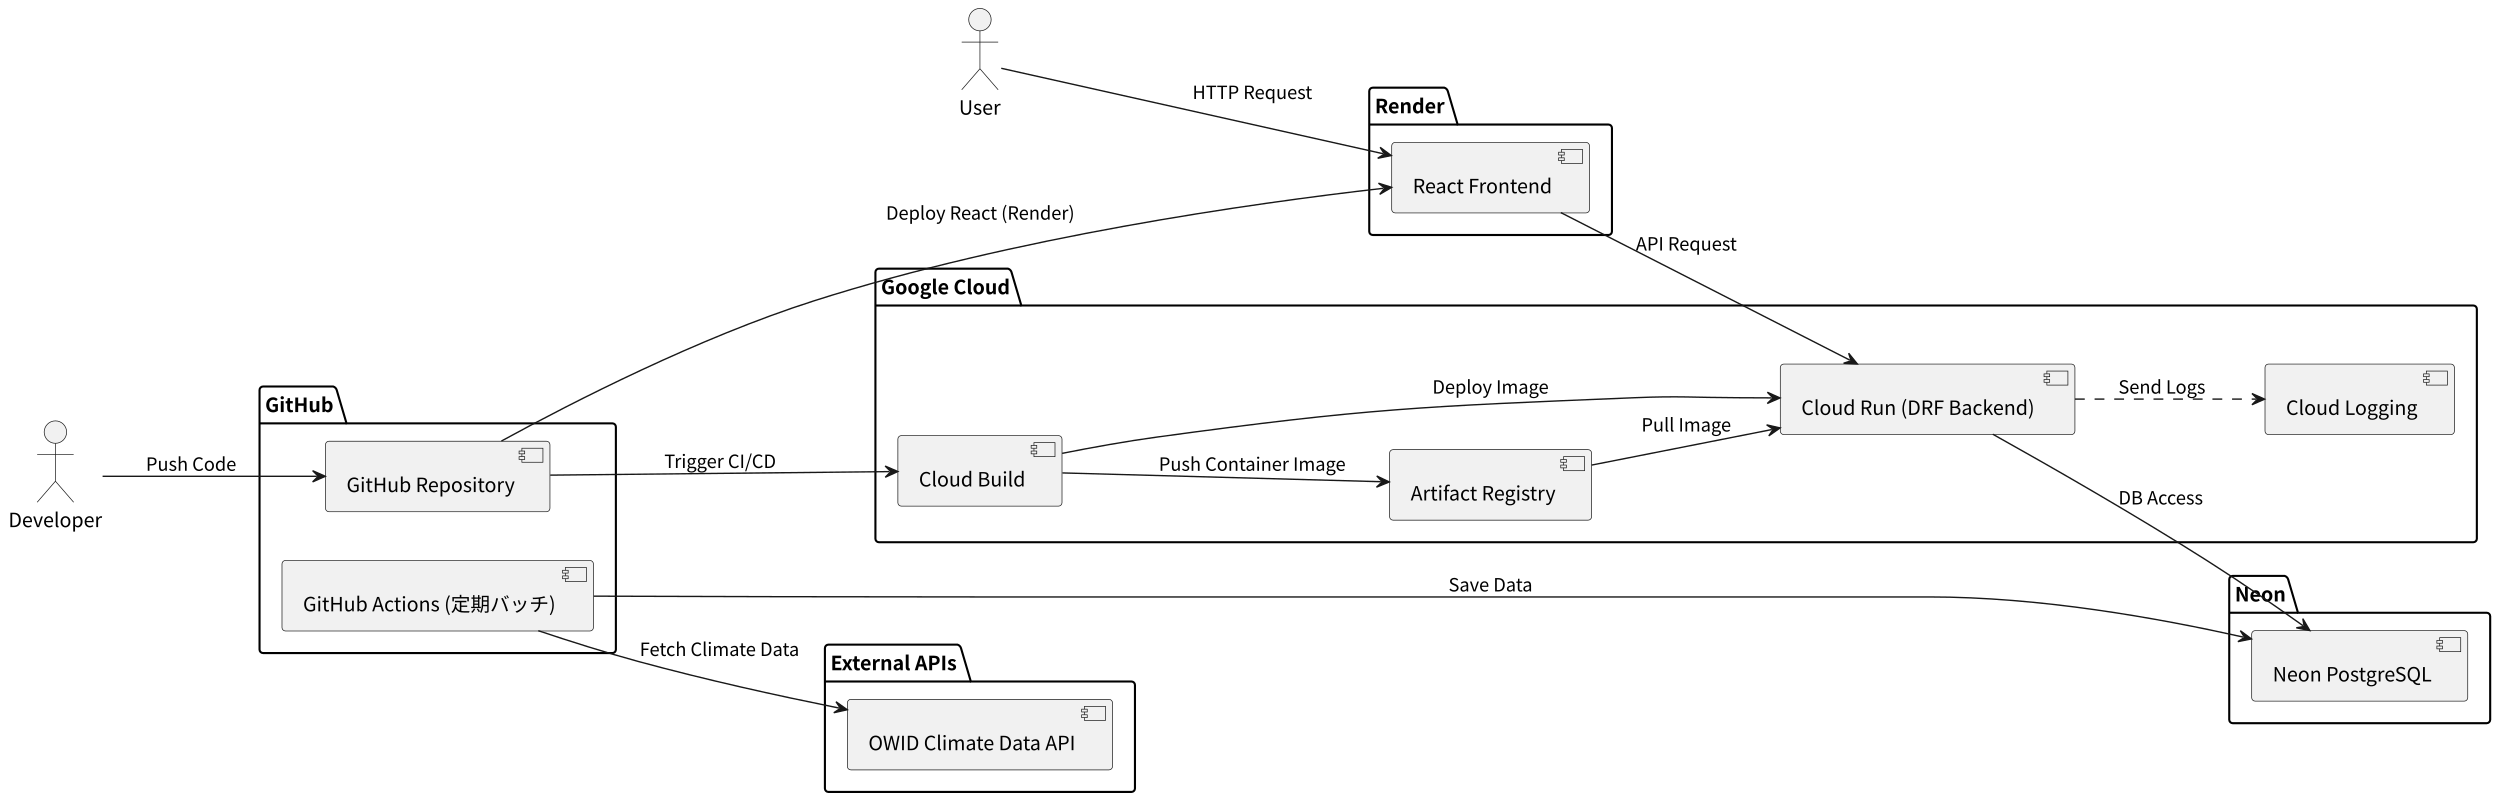
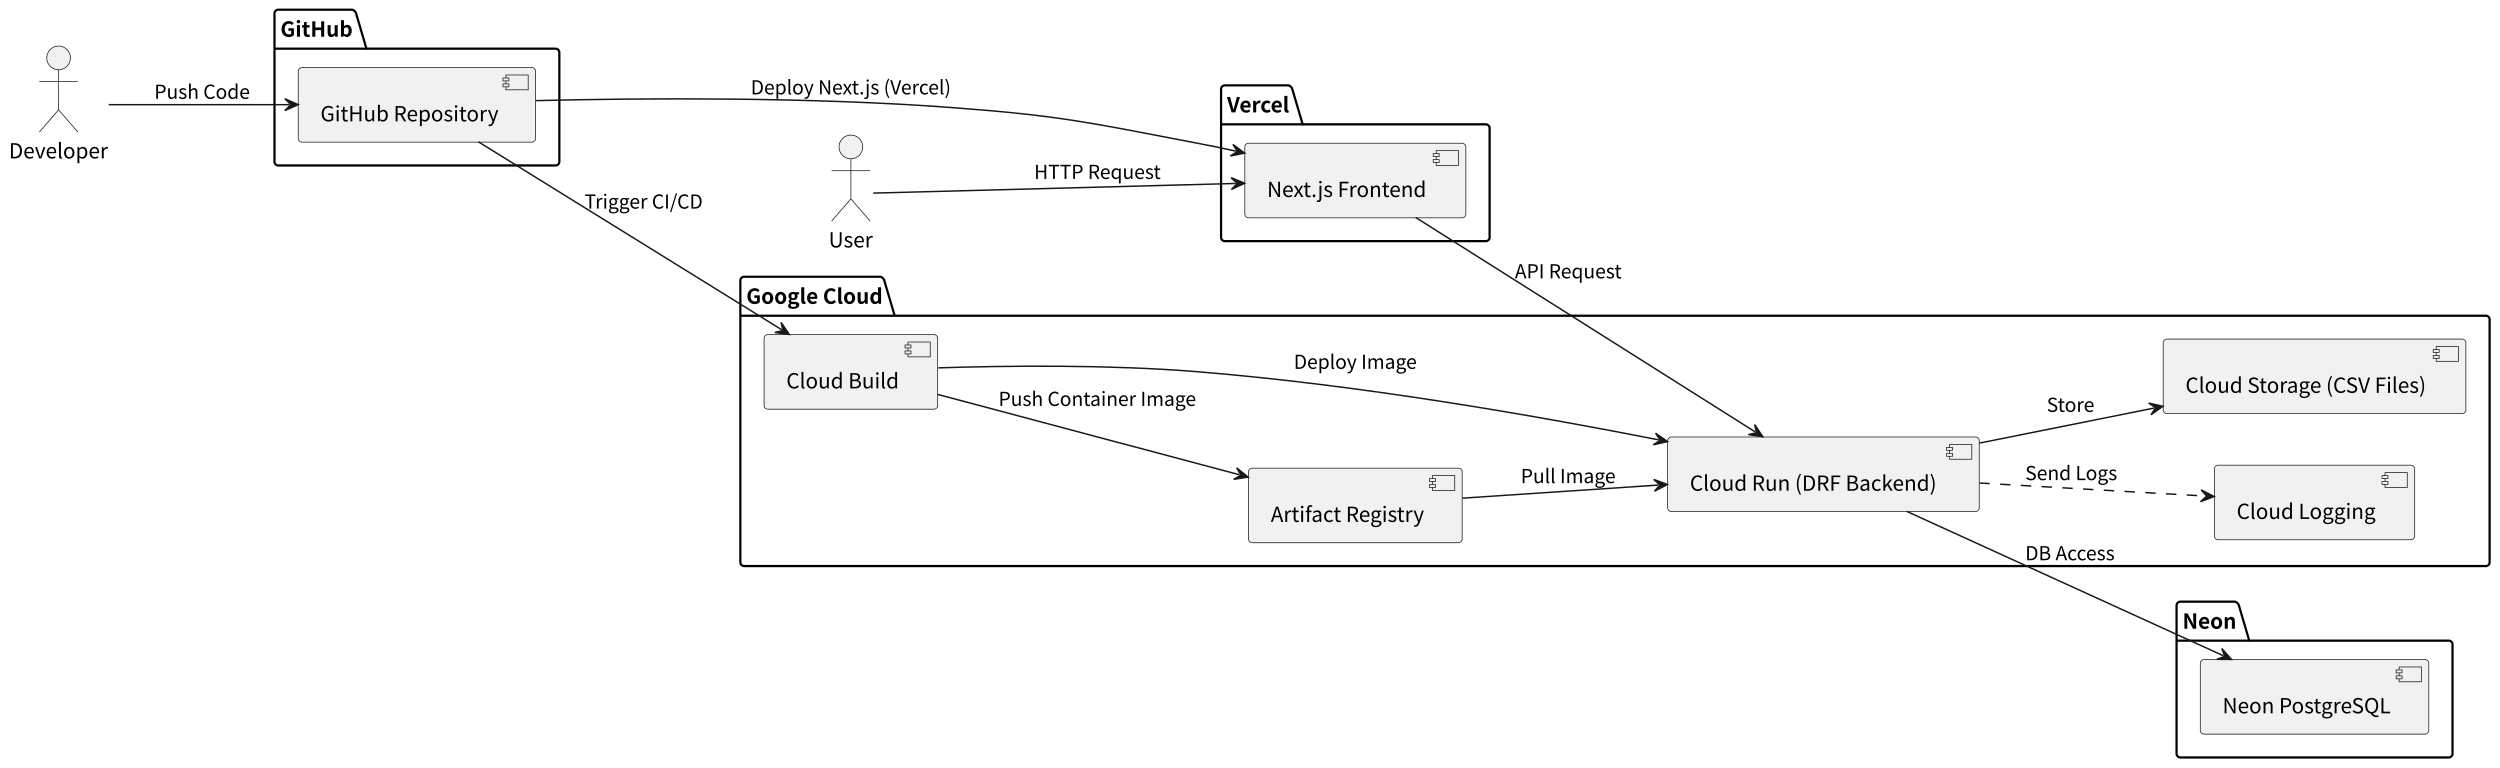
- <svg xmlns="http://www.w3.org/2000/svg" contentStyleType="text/css" height="571px" preserveAspectRatio="none" style="width:1782px;height:571px;background:#FFFFFF;" version="1.1" viewBox="0 0 1782 571" width="1782px" zoomAndPan="magnify">
+ <svg xmlns="http://www.w3.org/2000/svg" contentStyleType="text/css" height="517px" preserveAspectRatio="none" style="width:1685px;height:517px;background:#FFFFFF;" version="1.1" viewBox="0 0 1685 517" width="1685px" zoomAndPan="magnify">
  <defs />
  <g>
-     <g id="cluster_Render">
-       <path d="M978.5,62.5 L1029.5,62.5 A3.75,3.75 0 0 1 1032,65 L1039,88.772 L1146.5,88.772 A2.5,2.5 0 0 1 1149,91.272 L1149,165 A2.5,2.5 0 0 1 1146.5,167.5 L978.5,167.5 A2.5,2.5 0 0 1 976,165 L976,65 A2.5,2.5 0 0 1 978.5,62.5 " fill="none" style="stroke:#000000;stroke-width:1.5;" />
-       <line style="stroke:#000000;stroke-width:1.5;" x1="976" x2="1039" y1="88.772" y2="88.772" />
-       <text fill="#000000" font-family="Noto Sans CJK JP" font-size="14" font-weight="bold" lengthAdjust="spacing" textLength="50" x="980" y="80.74">Render</text>
+     <g id="cluster_Vercel">
+       <path d="M825.5,57.532 L868.5,57.532 A3.75,3.75 0 0 1 871,60.032 L878,83.804 L1001.5,83.804 A2.5,2.5 0 0 1 1004,86.304 L1004,160.032 A2.5,2.5 0 0 1 1001.5,162.532 L825.5,162.532 A2.5,2.5 0 0 1 823,160.032 L823,60.032 A2.5,2.5 0 0 1 825.5,57.532 " fill="none" style="stroke:#000000;stroke-width:1.5;" />
+       <line style="stroke:#000000;stroke-width:1.5;" x1="823" x2="878" y1="83.804" y2="83.804" />
+       <text fill="#000000" font-family="Noto Sans CJK JP" font-size="14" font-weight="bold" lengthAdjust="spacing" textLength="42" x="827" y="75.772">Vercel</text>
    </g>
    <g id="cluster_Google Cloud">
-       <path d="M626.5,191.5 L718.5,191.5 A3.75,3.75 0 0 1 721,194 L728,217.772 L1763,217.772 A2.5,2.5 0 0 1 1765.5,220.272 L1765.5,384 A2.5,2.5 0 0 1 1763,386.5 L626.5,386.5 A2.5,2.5 0 0 1 624,384 L624,194 A2.5,2.5 0 0 1 626.5,191.5 " fill="none" style="stroke:#000000;stroke-width:1.5;" />
-       <line style="stroke:#000000;stroke-width:1.5;" x1="624" x2="728" y1="217.772" y2="217.772" />
-       <text fill="#000000" font-family="Noto Sans CJK JP" font-size="14" font-weight="bold" lengthAdjust="spacing" textLength="91" x="628" y="209.74">Google Cloud</text>
+       <path d="M501.5,186.532 L593.5,186.532 A3.75,3.75 0 0 1 596,189.032 L603,212.804 L1675.5,212.804 A2.5,2.5 0 0 1 1678,215.304 L1678,379.032 A2.5,2.5 0 0 1 1675.5,381.532 L501.5,381.532 A2.5,2.5 0 0 1 499,379.032 L499,189.032 A2.5,2.5 0 0 1 501.5,186.532 " fill="none" style="stroke:#000000;stroke-width:1.5;" />
+       <line style="stroke:#000000;stroke-width:1.5;" x1="499" x2="603" y1="212.804" y2="212.804" />
+       <text fill="#000000" font-family="Noto Sans CJK JP" font-size="14" font-weight="bold" lengthAdjust="spacing" textLength="91" x="503" y="204.772">Google Cloud</text>
    </g>
    <g id="cluster_Neon">
-       <path d="M1591.5,410.5 L1628.5,410.5 A3.75,3.75 0 0 1 1631,413 L1638,436.772 L1772.5,436.772 A2.5,2.5 0 0 1 1775,439.272 L1775,513 A2.5,2.5 0 0 1 1772.5,515.5 L1591.5,515.5 A2.5,2.5 0 0 1 1589,513 L1589,413 A2.5,2.5 0 0 1 1591.5,410.5 " fill="none" style="stroke:#000000;stroke-width:1.5;" />
-       <line style="stroke:#000000;stroke-width:1.5;" x1="1589" x2="1638" y1="436.772" y2="436.772" />
-       <text fill="#000000" font-family="Noto Sans CJK JP" font-size="14" font-weight="bold" lengthAdjust="spacing" textLength="36" x="1593" y="428.74">Neon</text>
-     </g>
-     <g id="cluster_External APIs">
-       <path d="M590.5,459.5 L682.5,459.5 A3.75,3.75 0 0 1 685,462 L692,485.772 L806.5,485.772 A2.5,2.5 0 0 1 809,488.272 L809,562 A2.5,2.5 0 0 1 806.5,564.5 L590.5,564.5 A2.5,2.5 0 0 1 588,562 L588,462 A2.5,2.5 0 0 1 590.5,459.5 " fill="none" style="stroke:#000000;stroke-width:1.5;" />
-       <line style="stroke:#000000;stroke-width:1.5;" x1="588" x2="692" y1="485.772" y2="485.772" />
-       <text fill="#000000" font-family="Noto Sans CJK JP" font-size="14" font-weight="bold" lengthAdjust="spacing" textLength="91" x="592" y="477.74">External APIs</text>
+       <path d="M1469.5,405.532 L1506.5,405.532 A3.75,3.75 0 0 1 1509,408.032 L1516,431.804 L1650.5,431.804 A2.5,2.5 0 0 1 1653,434.304 L1653,508.032 A2.5,2.5 0 0 1 1650.5,510.532 L1469.5,510.532 A2.5,2.5 0 0 1 1467,508.032 L1467,408.032 A2.5,2.5 0 0 1 1469.5,405.532 " fill="none" style="stroke:#000000;stroke-width:1.5;" />
+       <line style="stroke:#000000;stroke-width:1.5;" x1="1467" x2="1516" y1="431.804" y2="431.804" />
+       <text fill="#000000" font-family="Noto Sans CJK JP" font-size="14" font-weight="bold" lengthAdjust="spacing" textLength="36" x="1471" y="423.772">Neon</text>
    </g>
    <g id="cluster_GitHub">
-       <path d="M187.5,275.5 L237.5,275.5 A3.75,3.75 0 0 1 240,278 L247,301.772 L436.5,301.772 A2.5,2.5 0 0 1 439,304.272 L439,463 A2.5,2.5 0 0 1 436.5,465.5 L187.5,465.5 A2.5,2.5 0 0 1 185,463 L185,278 A2.5,2.5 0 0 1 187.5,275.5 " fill="none" style="stroke:#000000;stroke-width:1.5;" />
-       <line style="stroke:#000000;stroke-width:1.5;" x1="185" x2="247" y1="301.772" y2="301.772" />
-       <text fill="#000000" font-family="Noto Sans CJK JP" font-size="14" font-weight="bold" lengthAdjust="spacing" textLength="49" x="189" y="293.74">GitHub</text>
+       <path d="M187.5,6.532 L237.5,6.532 A3.75,3.75 0 0 1 240,9.032 L247,32.804 L374.5,32.804 A2.5,2.5 0 0 1 377,35.304 L377,109.032 A2.5,2.5 0 0 1 374.5,111.532 L187.5,111.532 A2.5,2.5 0 0 1 185,109.032 L185,9.032 A2.5,2.5 0 0 1 187.5,6.532 " fill="none" style="stroke:#000000;stroke-width:1.5;" />
+       <line style="stroke:#000000;stroke-width:1.5;" x1="185" x2="247" y1="32.804" y2="32.804" />
+       <text fill="#000000" font-family="Noto Sans CJK JP" font-size="14" font-weight="bold" lengthAdjust="spacing" textLength="49" x="189" y="24.772">GitHub</text>
    </g>
    <g id="elem_Frontend">
-       <rect fill="#F1F1F1" height="50.272" rx="2.5" ry="2.5" style="stroke:#181818;stroke-width:0.5;" width="141" x="992" y="101.5" />
-       <rect fill="#F1F1F1" height="10" style="stroke:#181818;stroke-width:0.5;" width="15" x="1113" y="106.5" />
-       <rect fill="#F1F1F1" height="2" style="stroke:#181818;stroke-width:0.5;" width="4" x="1111" y="108.5" />
-       <rect fill="#F1F1F1" height="2" style="stroke:#181818;stroke-width:0.5;" width="4" x="1111" y="112.5" />
-       <text fill="#000000" font-family="Noto Sans CJK JP" font-size="14" lengthAdjust="spacing" textLength="101" x="1007" y="137.74">React Frontend</text>
+       <rect fill="#F1F1F1" height="50.272" rx="2.5" ry="2.5" style="stroke:#181818;stroke-width:0.5;" width="149" x="839" y="96.532" />
+       <rect fill="#F1F1F1" height="10" style="stroke:#181818;stroke-width:0.5;" width="15" x="968" y="101.532" />
+       <rect fill="#F1F1F1" height="2" style="stroke:#181818;stroke-width:0.5;" width="4" x="966" y="103.532" />
+       <rect fill="#F1F1F1" height="2" style="stroke:#181818;stroke-width:0.5;" width="4" x="966" y="107.532" />
+       <text fill="#000000" font-family="Noto Sans CJK JP" font-size="14" lengthAdjust="spacing" textLength="109" x="854" y="132.772">Next.js Frontend</text>
    </g>
    <g id="elem_CloudBuild">
-       <rect fill="#F1F1F1" height="50.272" rx="2.5" ry="2.5" style="stroke:#181818;stroke-width:0.5;" width="117" x="640" y="310.5" />
-       <rect fill="#F1F1F1" height="10" style="stroke:#181818;stroke-width:0.5;" width="15" x="737" y="315.5" />
-       <rect fill="#F1F1F1" height="2" style="stroke:#181818;stroke-width:0.5;" width="4" x="735" y="317.5" />
-       <rect fill="#F1F1F1" height="2" style="stroke:#181818;stroke-width:0.5;" width="4" x="735" y="321.5" />
-       <text fill="#000000" font-family="Noto Sans CJK JP" font-size="14" lengthAdjust="spacing" textLength="77" x="655" y="346.74">Cloud Build</text>
+       <rect fill="#F1F1F1" height="50.272" rx="2.5" ry="2.5" style="stroke:#181818;stroke-width:0.5;" width="117" x="515" y="225.532" />
+       <rect fill="#F1F1F1" height="10" style="stroke:#181818;stroke-width:0.5;" width="15" x="612" y="230.532" />
+       <rect fill="#F1F1F1" height="2" style="stroke:#181818;stroke-width:0.5;" width="4" x="610" y="232.532" />
+       <rect fill="#F1F1F1" height="2" style="stroke:#181818;stroke-width:0.5;" width="4" x="610" y="236.532" />
+       <text fill="#000000" font-family="Noto Sans CJK JP" font-size="14" lengthAdjust="spacing" textLength="77" x="530" y="261.772">Cloud Build</text>
    </g>
    <g id="elem_ArtifactRegistry">
-       <rect fill="#F1F1F1" height="50.272" rx="2.5" ry="2.5" style="stroke:#181818;stroke-width:0.5;" width="144" x="990.5" y="320.5" />
-       <rect fill="#F1F1F1" height="10" style="stroke:#181818;stroke-width:0.5;" width="15" x="1114.5" y="325.5" />
-       <rect fill="#F1F1F1" height="2" style="stroke:#181818;stroke-width:0.5;" width="4" x="1112.5" y="327.5" />
-       <rect fill="#F1F1F1" height="2" style="stroke:#181818;stroke-width:0.5;" width="4" x="1112.5" y="331.5" />
-       <text fill="#000000" font-family="Noto Sans CJK JP" font-size="14" lengthAdjust="spacing" textLength="104" x="1005.5" y="356.74">Artifact Registry</text>
+       <rect fill="#F1F1F1" height="50.272" rx="2.5" ry="2.5" style="stroke:#181818;stroke-width:0.5;" width="144" x="841.5" y="315.532" />
+       <rect fill="#F1F1F1" height="10" style="stroke:#181818;stroke-width:0.5;" width="15" x="965.5" y="320.532" />
+       <rect fill="#F1F1F1" height="2" style="stroke:#181818;stroke-width:0.5;" width="4" x="963.5" y="322.532" />
+       <rect fill="#F1F1F1" height="2" style="stroke:#181818;stroke-width:0.5;" width="4" x="963.5" y="326.532" />
+       <text fill="#000000" font-family="Noto Sans CJK JP" font-size="14" lengthAdjust="spacing" textLength="104" x="856.5" y="351.772">Artifact Registry</text>
    </g>
    <g id="elem_CloudRun">
-       <rect fill="#F1F1F1" height="50.272" rx="2.5" ry="2.5" style="stroke:#181818;stroke-width:0.5;" width="210" x="1269" y="259.5" />
-       <rect fill="#F1F1F1" height="10" style="stroke:#181818;stroke-width:0.5;" width="15" x="1459" y="264.5" />
-       <rect fill="#F1F1F1" height="2" style="stroke:#181818;stroke-width:0.5;" width="4" x="1457" y="266.5" />
-       <rect fill="#F1F1F1" height="2" style="stroke:#181818;stroke-width:0.5;" width="4" x="1457" y="270.5" />
-       <text fill="#000000" font-family="Noto Sans CJK JP" font-size="14" lengthAdjust="spacing" textLength="170" x="1284" y="295.74">Cloud Run (DRF Backend)</text>
+       <rect fill="#F1F1F1" height="50.272" rx="2.5" ry="2.5" style="stroke:#181818;stroke-width:0.5;" width="210" x="1124" y="294.532" />
+       <rect fill="#F1F1F1" height="10" style="stroke:#181818;stroke-width:0.5;" width="15" x="1314" y="299.532" />
+       <rect fill="#F1F1F1" height="2" style="stroke:#181818;stroke-width:0.5;" width="4" x="1312" y="301.532" />
+       <rect fill="#F1F1F1" height="2" style="stroke:#181818;stroke-width:0.5;" width="4" x="1312" y="305.532" />
+       <text fill="#000000" font-family="Noto Sans CJK JP" font-size="14" lengthAdjust="spacing" textLength="170" x="1139" y="330.772">Cloud Run (DRF Backend)</text>
    </g>
    <g id="elem_Logging">
-       <rect fill="#F1F1F1" height="50.272" rx="2.5" ry="2.5" style="stroke:#181818;stroke-width:0.5;" width="135" x="1614.5" y="259.5" />
-       <rect fill="#F1F1F1" height="10" style="stroke:#181818;stroke-width:0.5;" width="15" x="1729.5" y="264.5" />
-       <rect fill="#F1F1F1" height="2" style="stroke:#181818;stroke-width:0.5;" width="4" x="1727.5" y="266.5" />
-       <rect fill="#F1F1F1" height="2" style="stroke:#181818;stroke-width:0.5;" width="4" x="1727.5" y="270.5" />
-       <text fill="#000000" font-family="Noto Sans CJK JP" font-size="14" lengthAdjust="spacing" textLength="95" x="1629.5" y="295.74">Cloud Logging</text>
+       <rect fill="#F1F1F1" height="50.272" rx="2.5" ry="2.5" style="stroke:#181818;stroke-width:0.5;" width="135" x="1492.5" y="313.532" />
+       <rect fill="#F1F1F1" height="10" style="stroke:#181818;stroke-width:0.5;" width="15" x="1607.5" y="318.532" />
+       <rect fill="#F1F1F1" height="2" style="stroke:#181818;stroke-width:0.5;" width="4" x="1605.5" y="320.532" />
+       <rect fill="#F1F1F1" height="2" style="stroke:#181818;stroke-width:0.5;" width="4" x="1605.5" y="324.532" />
+       <text fill="#000000" font-family="Noto Sans CJK JP" font-size="14" lengthAdjust="spacing" textLength="95" x="1507.5" y="349.772">Cloud Logging</text>
+     </g>
+     <g id="elem_CloudStorage">
+       <rect fill="#F1F1F1" height="50.272" rx="2.5" ry="2.5" style="stroke:#181818;stroke-width:0.5;" width="204" x="1458" y="228.532" />
+       <rect fill="#F1F1F1" height="10" style="stroke:#181818;stroke-width:0.5;" width="15" x="1642" y="233.532" />
+       <rect fill="#F1F1F1" height="2" style="stroke:#181818;stroke-width:0.5;" width="4" x="1640" y="235.532" />
+       <rect fill="#F1F1F1" height="2" style="stroke:#181818;stroke-width:0.5;" width="4" x="1640" y="239.532" />
+       <text fill="#000000" font-family="Noto Sans CJK JP" font-size="14" lengthAdjust="spacing" textLength="164" x="1473" y="264.772">Cloud Storage (CSV Files)</text>
    </g>
    <g id="elem_NeonPostgreSQL">
-       <rect fill="#F1F1F1" height="50.272" rx="2.5" ry="2.5" style="stroke:#181818;stroke-width:0.5;" width="154" x="1605" y="449.5" />
-       <rect fill="#F1F1F1" height="10" style="stroke:#181818;stroke-width:0.5;" width="15" x="1739" y="454.5" />
-       <rect fill="#F1F1F1" height="2" style="stroke:#181818;stroke-width:0.5;" width="4" x="1737" y="456.5" />
-       <rect fill="#F1F1F1" height="2" style="stroke:#181818;stroke-width:0.5;" width="4" x="1737" y="460.5" />
-       <text fill="#000000" font-family="Noto Sans CJK JP" font-size="14" lengthAdjust="spacing" textLength="114" x="1620" y="485.74">Neon PostgreSQL</text>
-     </g>
-     <g id="elem_OWIDAPI">
-       <rect fill="#F1F1F1" height="50.272" rx="2.5" ry="2.5" style="stroke:#181818;stroke-width:0.5;" width="189" x="604" y="498.5" />
-       <rect fill="#F1F1F1" height="10" style="stroke:#181818;stroke-width:0.5;" width="15" x="773" y="503.5" />
-       <rect fill="#F1F1F1" height="2" style="stroke:#181818;stroke-width:0.5;" width="4" x="771" y="505.5" />
-       <rect fill="#F1F1F1" height="2" style="stroke:#181818;stroke-width:0.5;" width="4" x="771" y="509.5" />
-       <text fill="#000000" font-family="Noto Sans CJK JP" font-size="14" lengthAdjust="spacing" textLength="149" x="619" y="534.74">OWID Climate Data API</text>
+       <rect fill="#F1F1F1" height="50.272" rx="2.5" ry="2.5" style="stroke:#181818;stroke-width:0.5;" width="154" x="1483" y="444.532" />
+       <rect fill="#F1F1F1" height="10" style="stroke:#181818;stroke-width:0.5;" width="15" x="1617" y="449.532" />
+       <rect fill="#F1F1F1" height="2" style="stroke:#181818;stroke-width:0.5;" width="4" x="1615" y="451.532" />
+       <rect fill="#F1F1F1" height="2" style="stroke:#181818;stroke-width:0.5;" width="4" x="1615" y="455.532" />
+       <text fill="#000000" font-family="Noto Sans CJK JP" font-size="14" lengthAdjust="spacing" textLength="114" x="1498" y="480.772">Neon PostgreSQL</text>
    </g>
    <g id="elem_GitHubRepo">
-       <rect fill="#F1F1F1" height="50.272" rx="2.5" ry="2.5" style="stroke:#181818;stroke-width:0.5;" width="160" x="232" y="314.5" />
-       <rect fill="#F1F1F1" height="10" style="stroke:#181818;stroke-width:0.5;" width="15" x="372" y="319.5" />
-       <rect fill="#F1F1F1" height="2" style="stroke:#181818;stroke-width:0.5;" width="4" x="370" y="321.5" />
-       <rect fill="#F1F1F1" height="2" style="stroke:#181818;stroke-width:0.5;" width="4" x="370" y="325.5" />
-       <text fill="#000000" font-family="Noto Sans CJK JP" font-size="14" lengthAdjust="spacing" textLength="120" x="247" y="350.74">GitHub Repository</text>
-     </g>
-     <g id="elem_GitHubActions">
-       <rect fill="#F1F1F1" height="50.272" rx="2.5" ry="2.5" style="stroke:#181818;stroke-width:0.5;" width="222" x="201" y="399.5" />
-       <rect fill="#F1F1F1" height="10" style="stroke:#181818;stroke-width:0.5;" width="15" x="403" y="404.5" />
-       <rect fill="#F1F1F1" height="2" style="stroke:#181818;stroke-width:0.5;" width="4" x="401" y="406.5" />
-       <rect fill="#F1F1F1" height="2" style="stroke:#181818;stroke-width:0.5;" width="4" x="401" y="410.5" />
-       <text fill="#000000" font-family="Noto Sans CJK JP" font-size="14" lengthAdjust="spacing" textLength="182" x="216" y="435.74">GitHub Actions (定期バッチ)</text>
+       <rect fill="#F1F1F1" height="50.272" rx="2.5" ry="2.5" style="stroke:#181818;stroke-width:0.5;" width="160" x="201" y="45.532" />
+       <rect fill="#F1F1F1" height="10" style="stroke:#181818;stroke-width:0.5;" width="15" x="341" y="50.532" />
+       <rect fill="#F1F1F1" height="2" style="stroke:#181818;stroke-width:0.5;" width="4" x="339" y="52.532" />
+       <rect fill="#F1F1F1" height="2" style="stroke:#181818;stroke-width:0.5;" width="4" x="339" y="56.532" />
+       <text fill="#000000" font-family="Noto Sans CJK JP" font-size="14" lengthAdjust="spacing" textLength="120" x="216" y="81.772">GitHub Repository</text>
    </g>
    <g id="elem_User">
-       <ellipse cx="698.5" cy="14" fill="#F1F1F1" rx="8" ry="8" style="stroke:#181818;stroke-width:0.5;" />
-       <path d="M698.5,22 L698.5,49 M685.5,30 L711.5,30 M698.5,49 L685.5,64 M698.5,49 L711.5,64 " fill="none" style="stroke:#181818;stroke-width:0.5;" />
-       <text fill="#000000" font-family="Noto Sans CJK JP" font-size="14" lengthAdjust="spacing" textLength="30" x="683.5" y="81.74">User</text>
+       <ellipse cx="573.5" cy="99.032" fill="#F1F1F1" rx="8" ry="8" style="stroke:#181818;stroke-width:0.5;" />
+       <path d="M573.5,107.032 L573.5,134.032 M560.5,115.032 L586.5,115.032 M573.5,134.032 L560.5,149.032 M573.5,134.032 L586.5,149.032 " fill="none" style="stroke:#181818;stroke-width:0.5;" />
+       <text fill="#000000" font-family="Noto Sans CJK JP" font-size="14" lengthAdjust="spacing" textLength="30" x="558.5" y="166.772">User</text>
    </g>
    <g id="elem_Developer">
-       <ellipse cx="39.5" cy="308" fill="#F1F1F1" rx="8" ry="8" style="stroke:#181818;stroke-width:0.5;" />
-       <path d="M39.5,316 L39.5,343 M26.5,324 L52.5,324 M39.5,343 L26.5,358 M39.5,343 L52.5,358 " fill="none" style="stroke:#181818;stroke-width:0.5;" />
-       <text fill="#000000" font-family="Noto Sans CJK JP" font-size="14" lengthAdjust="spacing" textLength="67" x="6" y="375.74">Developer</text>
+       <ellipse cx="39.5" cy="39.032" fill="#F1F1F1" rx="8" ry="8" style="stroke:#181818;stroke-width:0.5;" />
+       <path d="M39.5,47.032 L39.5,74.032 M26.5,55.032 L52.5,55.032 M39.5,74.032 L26.5,89.032 M39.5,74.032 L52.5,89.032 " fill="none" style="stroke:#181818;stroke-width:0.5;" />
+       <text fill="#000000" font-family="Noto Sans CJK JP" font-size="14" lengthAdjust="spacing" textLength="67" x="6" y="106.772">Developer</text>
    </g>
    <g id="link_Developer_GitHubRepo">
-       <path d="M73.13,339.5 C112.19,339.5 172.96,339.5 225.84,339.5 " fill="none" id="Developer-to-GitHubRepo" style="stroke:#181818;stroke-width:1.0;" />
-       <polygon fill="#181818" points="231.84,339.5,222.84,335.5,226.84,339.5,222.84,343.5,231.84,339.5" style="stroke:#181818;stroke-width:1.0;" />
-       <text fill="#000000" font-family="Noto Sans CJK JP" font-size="13" lengthAdjust="spacing" textLength="64" x="104" y="335.58">Push Code</text>
+       <path d="M73.3,70.532 C106.03,70.532 151.57,70.532 194.99,70.532 " fill="none" id="Developer-to-GitHubRepo" style="stroke:#181818;stroke-width:1.0;" />
+       <polygon fill="#181818" points="200.99,70.532,191.99,66.532,195.99,70.532,191.99,74.532,200.99,70.532" style="stroke:#181818;stroke-width:1.0;" />
+       <text fill="#000000" font-family="Noto Sans CJK JP" font-size="13" lengthAdjust="spacing" textLength="64" x="104" y="66.612">Push Code</text>
    </g>
    <g id="link_GitHubRepo_CloudBuild">
-       <path d="M392.2,338.68 C465.96,337.91 568.14,336.842 633.97,336.162 " fill="none" id="GitHubRepo-to-CloudBuild" style="stroke:#181818;stroke-width:1.0;" />
-       <polygon fill="#181818" points="639.97,336.1,630.929,332.193,634.97,336.152,631.012,340.193,639.97,336.1" style="stroke:#181818;stroke-width:1.0;" />
-       <text fill="#000000" font-family="Noto Sans CJK JP" font-size="13" lengthAdjust="spacing" textLength="80" x="473.5" y="333.58">Trigger CI/CD</text>
+       <path d="M322.39,95.562 C377.74,129.852 471.47,187.932 526.88,222.262 " fill="none" id="GitHubRepo-to-CloudBuild" style="stroke:#181818;stroke-width:1.0;" />
+       <polygon fill="#181818" points="531.98,225.422,526.436,217.282,527.73,222.789,522.223,224.082,531.98,225.422" style="stroke:#181818;stroke-width:1.0;" />
+       <text fill="#000000" font-family="Noto Sans CJK JP" font-size="13" lengthAdjust="spacing" textLength="80" x="394" y="140.612">Trigger CI/CD</text>
    </g>
    <g id="link_CloudBuild_ArtifactRegistry">
-       <path d="M757.26,337.1 C820.54,338.84 916.092,341.485 984.262,343.365 " fill="none" id="CloudBuild-to-ArtifactRegistry" style="stroke:#181818;stroke-width:1.0;" />
-       <polygon fill="#181818" points="990.26,343.53,981.374,339.283,985.262,343.392,981.153,347.28,990.26,343.53" style="stroke:#181818;stroke-width:1.0;" />
-       <text fill="#000000" font-family="Noto Sans CJK JP" font-size="13" lengthAdjust="spacing" textLength="133" x="826" y="335.58">Push Container Image</text>
+       <path d="M632.22,265.902 C690.01,281.292 773.252,303.459 835.422,320.009 " fill="none" id="CloudBuild-to-ArtifactRegistry" style="stroke:#181818;stroke-width:1.0;" />
+       <polygon fill="#181818" points="841.22,321.552,833.552,315.371,836.388,320.266,831.494,323.102,841.22,321.552" style="stroke:#181818;stroke-width:1.0;" />
+       <text fill="#000000" font-family="Noto Sans CJK JP" font-size="13" lengthAdjust="spacing" textLength="133" x="673" y="273.612">Push Container Image</text>
    </g>
    <g id="link_CloudBuild_CloudRun">
-       <path d="M757.08,323.15 C778.34,318.95 802.69,314.54 825,311.5 C975.23,291.01 1013.51,289.73 1165,283.5 C1197.86,282.15 1206.11,283.38 1239,283.5 C1248.65,283.54 1252.7,283.554 1262.76,283.614 " fill="none" id="CloudBuild-to-CloudRun" style="stroke:#181818;stroke-width:1.0;" />
-       <polygon fill="#181818" points="1268.76,283.65,1259.784,279.596,1263.76,283.62,1259.736,287.596,1268.76,283.65" style="stroke:#181818;stroke-width:1.0;" />
-       <text fill="#000000" font-family="Noto Sans CJK JP" font-size="13" lengthAdjust="spacing" textLength="83" x="1021" y="280.58">Deploy Image</text>
+       <path d="M632.41,247.932 C679.51,246.442 747.66,245.702 807,250.532 C915.89,259.392 1033.173,279.795 1118.023,296.475 " fill="none" id="CloudBuild-to-CloudRun" style="stroke:#181818;stroke-width:1.0;" />
+       <polygon fill="#181818" points="1123.91,297.632,1115.851,291.971,1119.004,296.668,1114.307,299.821,1123.91,297.632" style="stroke:#181818;stroke-width:1.0;" />
+       <text fill="#000000" font-family="Noto Sans CJK JP" font-size="13" lengthAdjust="spacing" textLength="83" x="872" y="248.612">Deploy Image</text>
    </g>
    <g id="link_ArtifactRegistry_CloudRun">
-       <path d="M1134.51,331.51 C1174.3,323.66 1218.793,314.89 1262.973,306.18 " fill="none" id="ArtifactRegistry-to-CloudRun" style="stroke:#181818;stroke-width:1.0;" />
-       <polygon fill="#181818" points="1268.86,305.02,1259.256,302.836,1263.954,305.987,1260.804,310.685,1268.86,305.02" style="stroke:#181818;stroke-width:1.0;" />
-       <text fill="#000000" font-family="Noto Sans CJK JP" font-size="13" lengthAdjust="spacing" textLength="64" x="1170" y="307.58">Pull Image</text>
+       <path d="M985.64,335.762 C1026.47,333.032 1072.483,329.953 1117.843,326.913 " fill="none" id="ArtifactRegistry-to-CloudRun" style="stroke:#181818;stroke-width:1.0;" />
+       <polygon fill="#181818" points="1123.83,326.512,1114.583,323.123,1118.841,326.846,1115.118,331.105,1123.83,326.512" style="stroke:#181818;stroke-width:1.0;" />
+       <text fill="#000000" font-family="Noto Sans CJK JP" font-size="13" lengthAdjust="spacing" textLength="64" x="1025" y="325.612">Pull Image</text>
    </g>
    <g id="link_GitHubRepo_Frontend">
-       <path d="M357.39,314.37 C409.23,286.06 498.34,240.6 580,214.5 C722.67,168.91 891.159,145.062 986.009,134.212 " fill="none" id="GitHubRepo-to-Frontend" style="stroke:#181818;stroke-width:1.0;" />
-       <polygon fill="#181818" points="991.97,133.53,982.574,130.579,987.002,134.098,983.483,138.527,991.97,133.53" style="stroke:#181818;stroke-width:1.0;" />
-       <text fill="#000000" font-family="Noto Sans CJK JP" font-size="13" lengthAdjust="spacing" textLength="134" x="631.5" y="156.58">Deploy React (Render)</text>
-     </g>
-     <g id="link_GitHubActions_OWIDAPI">
-       <path d="M383.69,449.57 C406.31,457.14 431.57,465.13 455,471.5 C503.72,484.74 552.799,495.572 598.059,504.712 " fill="none" id="GitHubActions-to-OWIDAPI" style="stroke:#181818;stroke-width:1.0;" />
-       <polygon fill="#181818" points="603.94,505.9,595.91,500.198,599.039,504.91,594.326,508.039,603.94,505.9" style="stroke:#181818;stroke-width:1.0;" />
-       <text fill="#000000" font-family="Noto Sans CJK JP" font-size="13" lengthAdjust="spacing" textLength="115" x="456" y="467.58">Fetch Climate Data</text>
-     </g>
-     <g id="link_GitHubActions_NeonPostgreSQL">
-       <path d="M423.22,424.94 C500.09,425.21 605.05,425.5 697.5,425.5 C697.5,425.5 697.5,425.5 1375,425.5 C1454.09,425.5 1537.394,440.352 1598.974,454.112 " fill="none" id="GitHubActions-to-NeonPostgreSQL" style="stroke:#181818;stroke-width:1.0;" />
-       <polygon fill="#181818" points="1604.83,455.42,1596.919,449.554,1599.95,454.33,1595.174,457.361,1604.83,455.42" style="stroke:#181818;stroke-width:1.0;" />
-       <text fill="#000000" font-family="Noto Sans CJK JP" font-size="13" lengthAdjust="spacing" textLength="60" x="1032.5" y="421.58">Save Data</text>
+       <path d="M361.13,67.822 C434.16,66.072 545.55,65.282 642,72.532 C715.9,78.082 734.21,82.642 807,96.532 C817.35,98.512 822.376,99.495 833.046,101.895 " fill="none" id="GitHubRepo-to-Frontend" style="stroke:#181818;stroke-width:1.0;" />
+       <polygon fill="#181818" points="838.9,103.212,830.997,97.335,834.022,102.115,829.242,105.139,838.9,103.212" style="stroke:#181818;stroke-width:1.0;" />
+       <text fill="#000000" font-family="Noto Sans CJK JP" font-size="13" lengthAdjust="spacing" textLength="135" x="506" y="63.612">Deploy Next.js (Vercel)</text>
    </g>
    <g id="link_User_Frontend">
-       <path d="M713.69,48.68 C759.25,58.87 898.075,89.93 985.835,109.57 " fill="none" id="User-to-Frontend" style="stroke:#181818;stroke-width:1.0;" />
-       <polygon fill="#181818" points="991.69,110.88,983.781,105.011,986.811,109.788,982.034,112.818,991.69,110.88" style="stroke:#181818;stroke-width:1.0;" />
-       <text fill="#000000" font-family="Noto Sans CJK JP" font-size="13" lengthAdjust="spacing" textLength="85" x="850" y="70.58">HTTP Request</text>
+       <path d="M588.59,130.152 C630.57,129.042 750.952,125.832 832.872,123.652 " fill="none" id="User-to-Frontend" style="stroke:#181818;stroke-width:1.0;" />
+       <polygon fill="#181818" points="838.87,123.492,829.767,119.733,833.872,123.625,829.98,127.73,838.87,123.492" style="stroke:#181818;stroke-width:1.0;" />
+       <text fill="#000000" font-family="Noto Sans CJK JP" font-size="13" lengthAdjust="spacing" textLength="85" x="697" y="120.612">HTTP Request</text>
    </g>
    <g id="link_Frontend_CloudRun">
-       <path d="M1112.54,151.54 C1170.41,181.08 1260.706,227.172 1318.586,256.722 " fill="none" id="Frontend-to-CloudRun" style="stroke:#181818;stroke-width:1.0;" />
-       <polygon fill="#181818" points="1323.93,259.45,1317.733,251.795,1319.477,257.176,1314.095,258.92,1323.93,259.45" style="stroke:#181818;stroke-width:1.0;" />
-       <text fill="#000000" font-family="Noto Sans CJK JP" font-size="13" lengthAdjust="spacing" textLength="72" x="1166" y="178.58">API Request</text>
+       <path d="M954.2,146.612 C1014.34,184.592 1122.807,253.098 1183.047,291.138 " fill="none" id="Frontend-to-CloudRun" style="stroke:#181818;stroke-width:1.0;" />
+       <polygon fill="#181818" points="1188.12,294.342,1182.646,286.154,1183.892,291.672,1178.374,292.919,1188.12,294.342" style="stroke:#181818;stroke-width:1.0;" />
+       <text fill="#000000" font-family="Noto Sans CJK JP" font-size="13" lengthAdjust="spacing" textLength="72" x="1021" y="187.612">API Request</text>
    </g>
    <g id="link_CloudRun_NeonPostgreSQL">
-       <path d="M1420.44,309.51 C1460.98,332.15 1521.68,366.85 1573,399.5 C1598.04,415.43 1620.614,431.037 1641.574,445.977 " fill="none" id="CloudRun-to-NeonPostgreSQL" style="stroke:#181818;stroke-width:1.0;" />
-       <polygon fill="#181818" points="1646.46,449.46,1641.453,440.979,1642.388,446.558,1636.81,447.493,1646.46,449.46" style="stroke:#181818;stroke-width:1.0;" />
-       <text fill="#000000" font-family="Noto Sans CJK JP" font-size="13" lengthAdjust="spacing" textLength="62" x="1510" y="359.58">DB Access</text>
+       <path d="M1285.07,344.642 C1345.89,372.372 1437.781,414.263 1498.571,441.983 " fill="none" id="CloudRun-to-NeonPostgreSQL" style="stroke:#181818;stroke-width:1.0;" />
+       <polygon fill="#181818" points="1504.03,444.472,1497.501,437.098,1499.481,442.397,1494.182,444.377,1504.03,444.472" style="stroke:#181818;stroke-width:1.0;" />
+       <text fill="#000000" font-family="Noto Sans CJK JP" font-size="13" lengthAdjust="spacing" textLength="62" x="1365" y="377.612">DB Access</text>
+     </g>
+     <g id="link_CloudRun_CloudStorage">
+       <path d="M1334.1,298.652 C1373.63,290.722 1412.687,282.881 1451.947,275.011 " fill="none" id="CloudRun-to-CloudStorage" style="stroke:#181818;stroke-width:1.0;" />
+       <polygon fill="#181818" points="1457.83,273.832,1448.219,271.679,1452.928,274.815,1449.792,279.523,1457.83,273.832" style="stroke:#181818;stroke-width:1.0;" />
+       <text fill="#000000" font-family="Noto Sans CJK JP" font-size="13" lengthAdjust="spacing" textLength="33" x="1379.5" y="277.612">Store</text>
    </g>
    <g id="link_CloudRun_Logging">
-       <path d="M1479.02,284.5 C1523.73,284.5 1568.66,284.5 1608.2,284.5 " fill="none" id="CloudRun-to-Logging" style="stroke:#181818;stroke-width:1.0;stroke-dasharray:7.0,7.0;" />
-       <polygon fill="#181818" points="1614.2,284.5,1605.2,280.5,1609.2,284.5,1605.2,288.5,1614.2,284.5" style="stroke:#181818;stroke-width:1.0;" />
-       <text fill="#000000" font-family="Noto Sans CJK JP" font-size="13" lengthAdjust="spacing" textLength="62" x="1510" y="280.58">Send Logs</text>
+       <path d="M1334.1,325.542 C1385.87,328.532 1440.92,331.716 1486.33,334.336 " fill="none" id="CloudRun-to-Logging" style="stroke:#181818;stroke-width:1.0;stroke-dasharray:7.0,7.0;" />
+       <polygon fill="#181818" points="1492.32,334.682,1483.565,330.17,1487.328,334.394,1483.104,338.157,1492.32,334.682" style="stroke:#181818;stroke-width:1.0;" />
+       <text fill="#000000" font-family="Noto Sans CJK JP" font-size="13" lengthAdjust="spacing" textLength="62" x="1365" y="323.612">Send Logs</text>
    </g>
  </g>
</svg>
